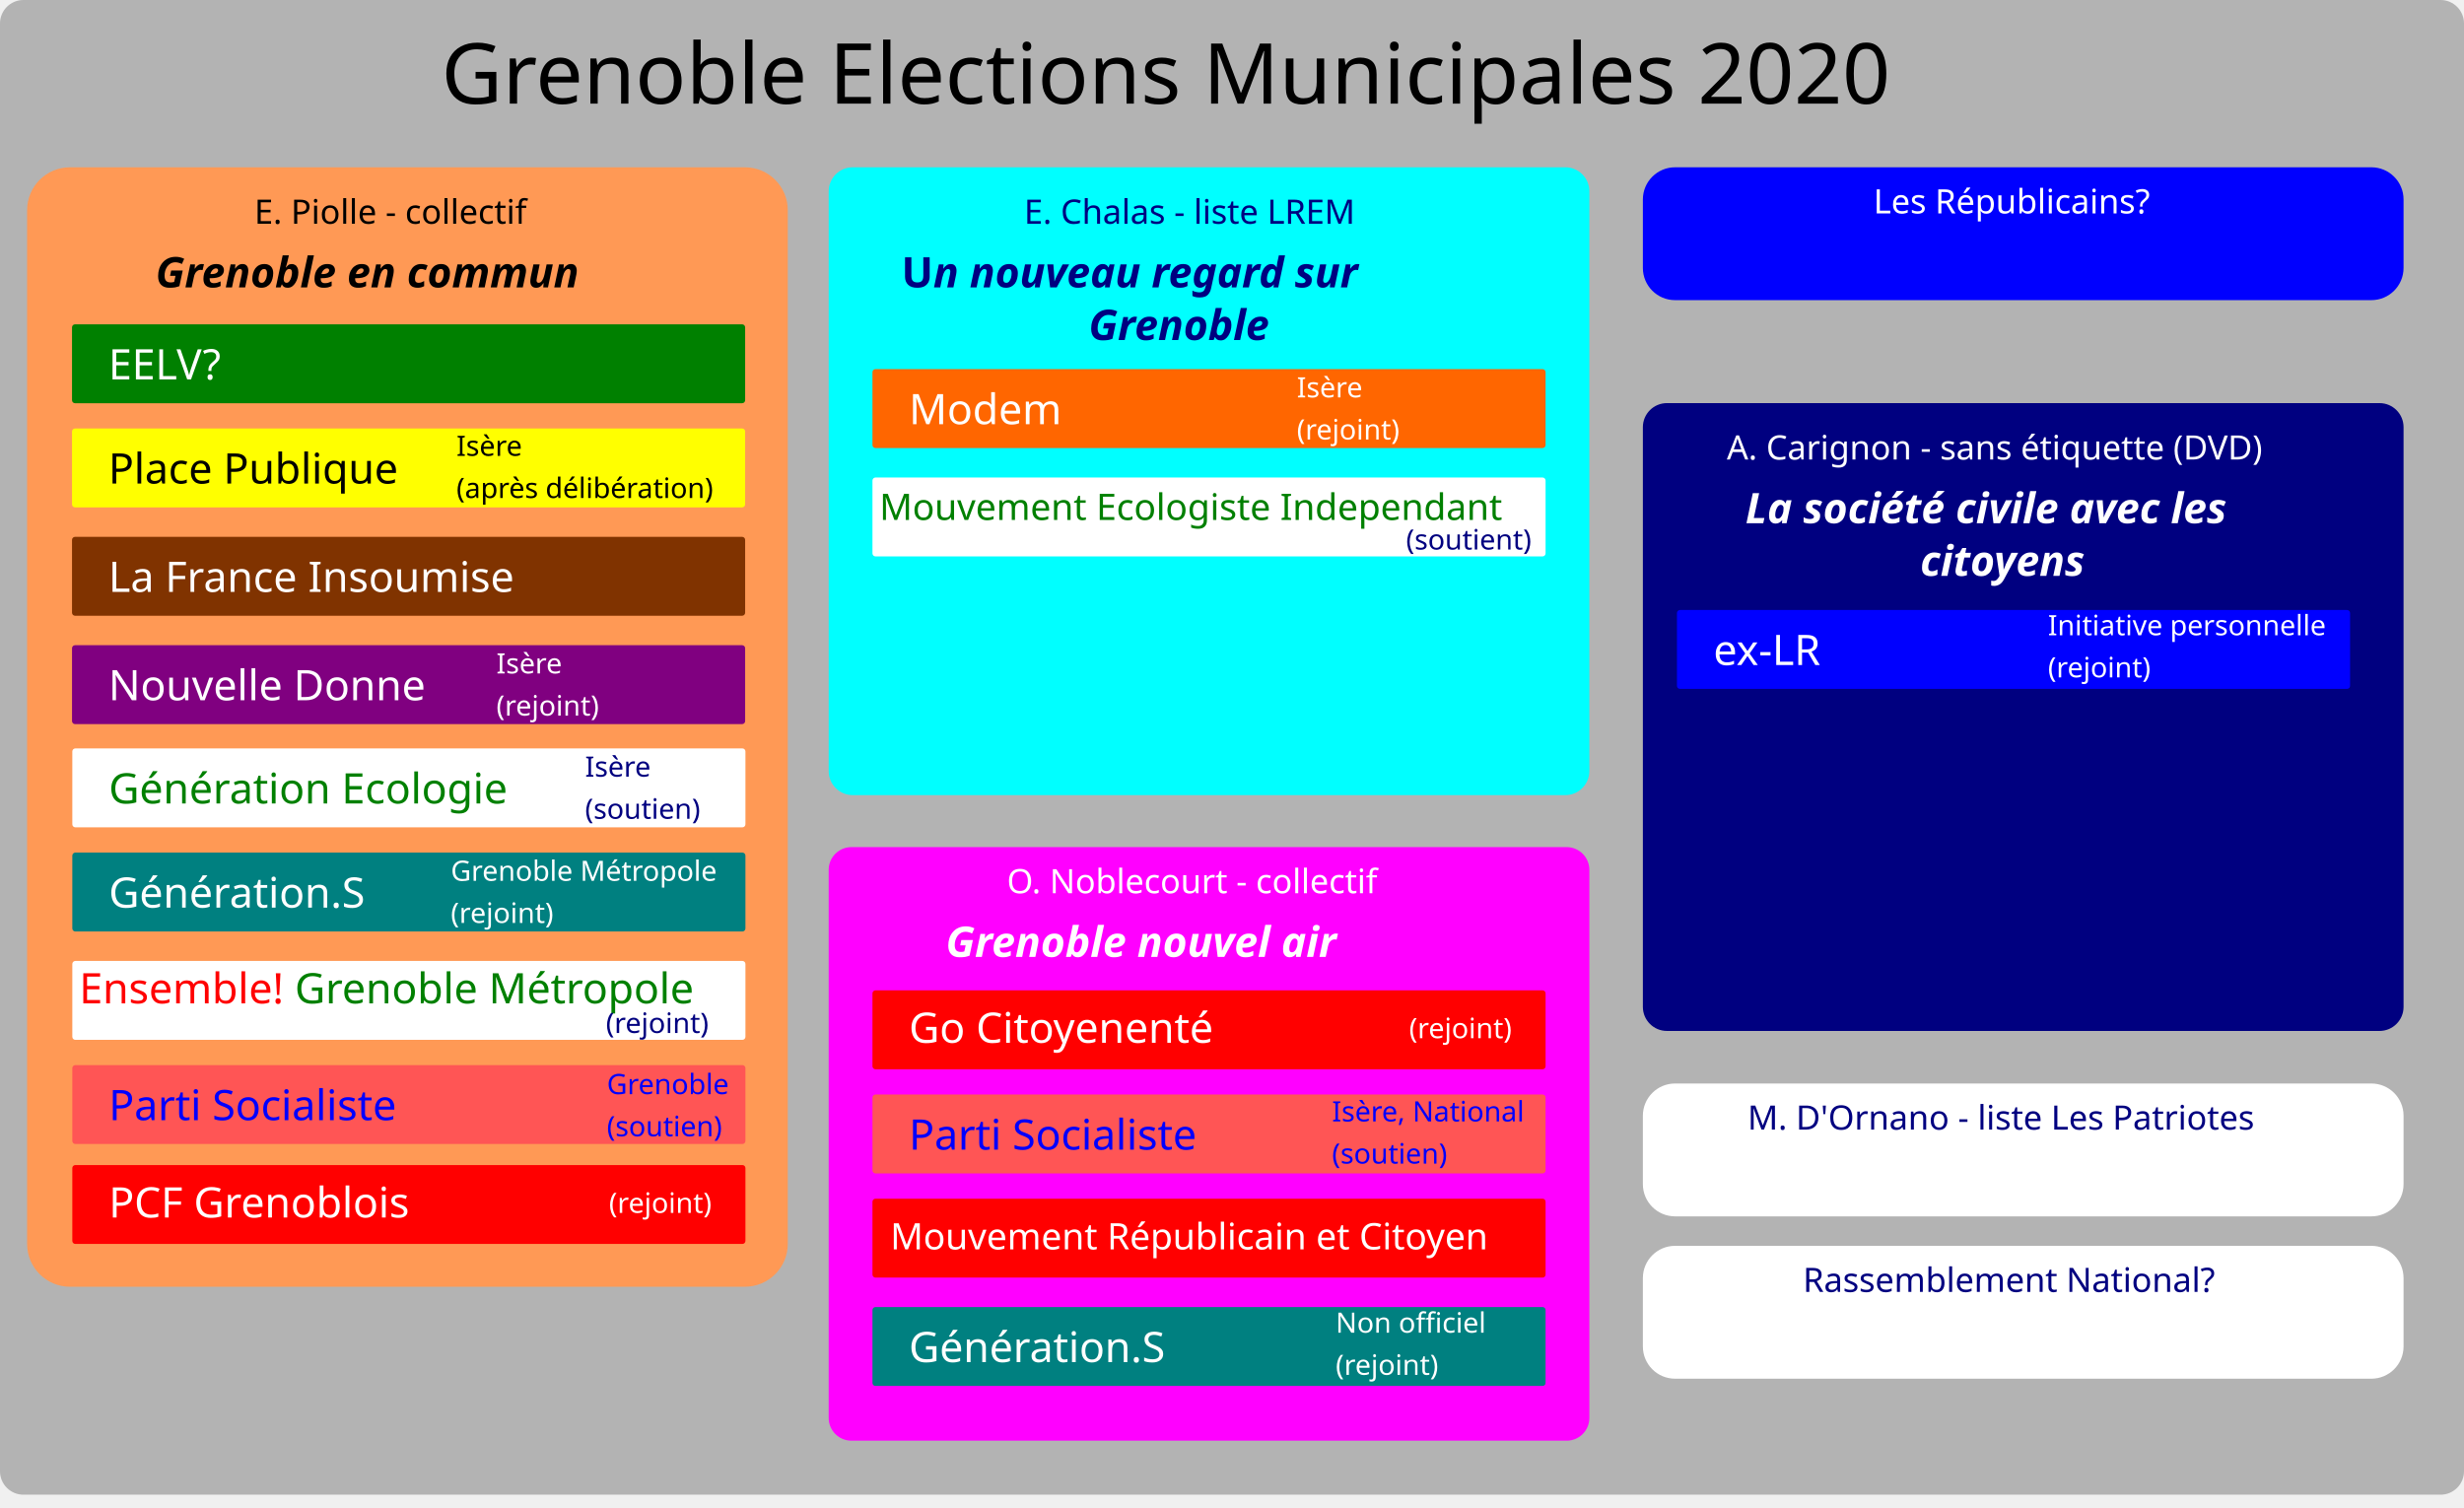
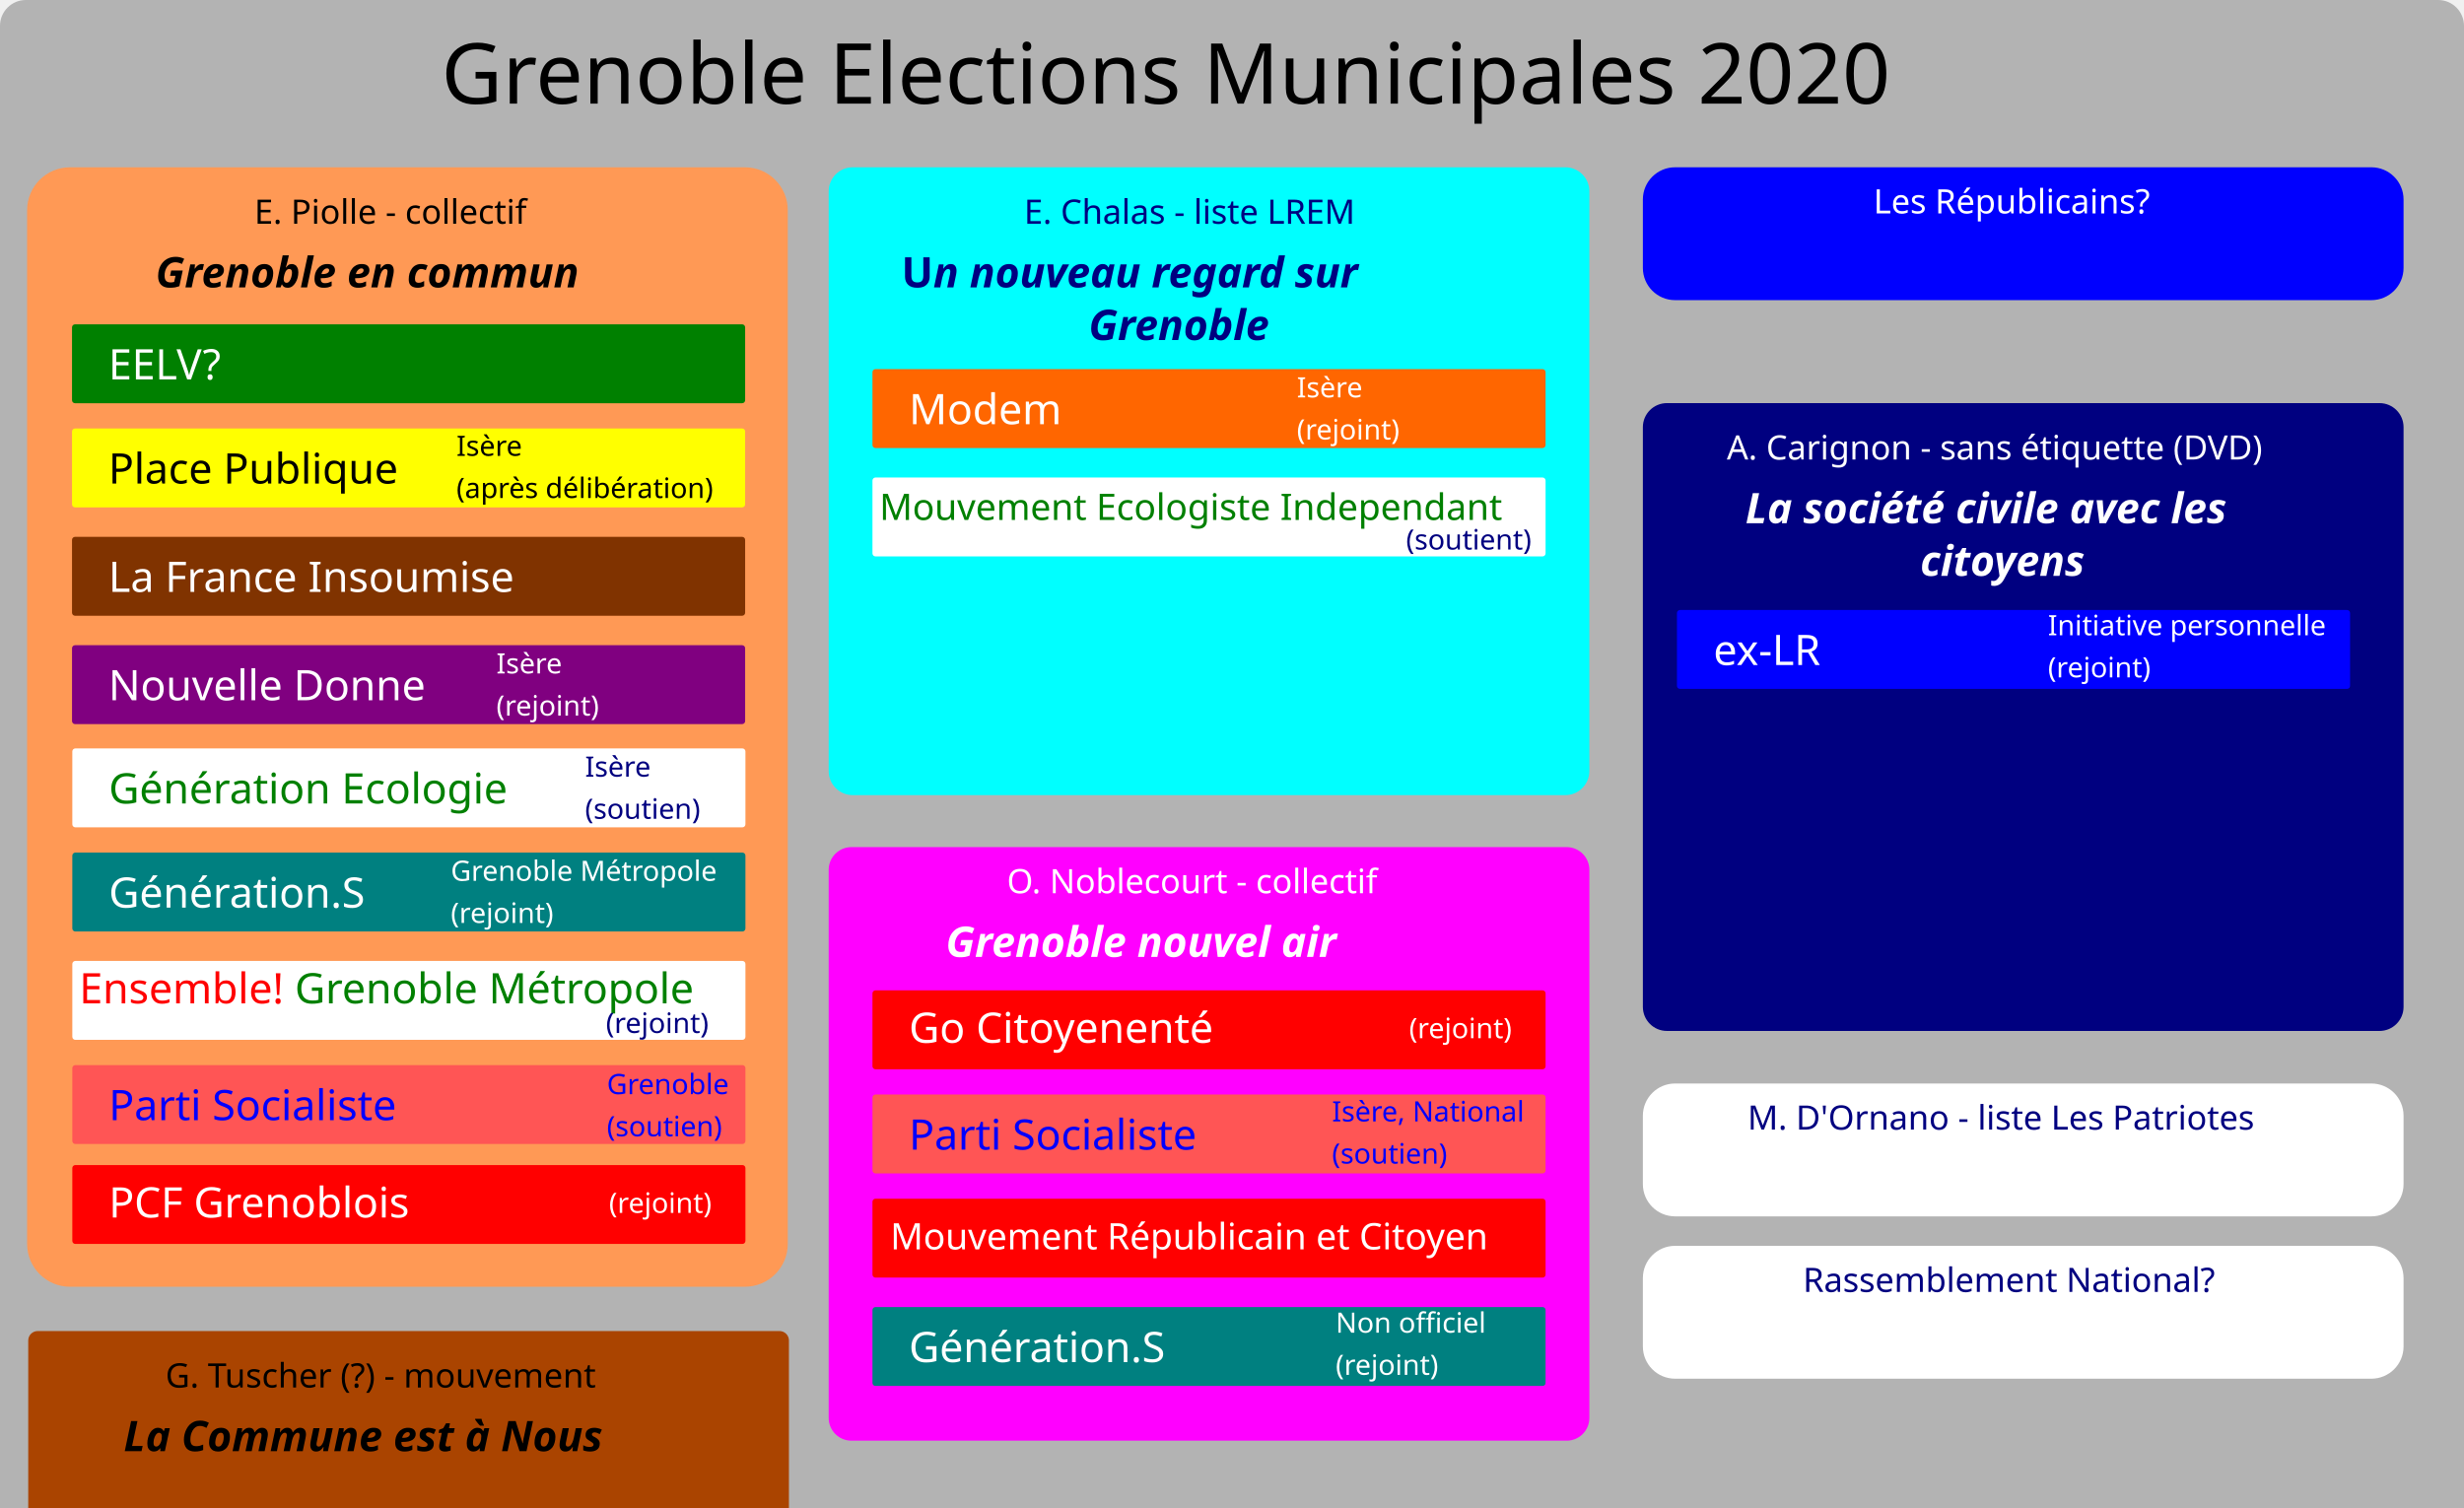
<svg xmlns="http://www.w3.org/2000/svg" width="309.641mm" height="189.4mm" viewBox="0 0 309.641 189.4" version="1.1" id="svg8">
  <defs id="defs2">
    <marker style="overflow:visible;" id="Arrow2Lend" refX="0.0" refY="0.0" orient="auto">
      <path transform="scale(1.1) rotate(180) translate(1,0)" d="M 8.719,4.034 L -2.207,0.016 L 8.719,-4.002 C 6.973,-1.63 6.983,1.616 8.719,4.034 z " style="fill-rule:evenodd;stroke-width:0.625;stroke-linejoin:round;stroke:#000000;stroke-opacity:1;fill:#000000;fill-opacity:1" id="path1338" />
    </marker>
    <marker style="overflow:visible" id="Arrow2Lstart" refX="0.0" refY="0.0" orient="auto">
      <path transform="scale(1.1) translate(1,0)" d="M 8.719,4.034 L -2.207,0.016 L 8.719,-4.002 C 6.973,-1.63 6.983,1.616 8.719,4.034 z " style="fill-rule:evenodd;stroke-width:0.625;stroke-linejoin:round;stroke:#000000;stroke-opacity:1;fill:#000000;fill-opacity:1" id="path1335" />
    </marker>
  </defs>
  <g transform="translate(-3.993841,-8.021178)" id="layer1">
-     <rect ry="2.944" y="8.021" x="3.994" height="187.828" width="309.641" id="rect1052" style="fill:#b3b3b3;stroke-width:0.261" />
+     <rect ry="3.248" y="8.021" x="3.994" height="207.213" width="309.641" id="rect1052" style="fill:#b3b3b3;stroke-width:0.274" />
    <text xml:space="preserve" style="font-style:normal;font-weight:normal;font-size:10.583px;line-height:1.25;font-family:sans-serif;fill:#000000;fill-opacity:1;stroke:none;stroke-width:0.265" x="59.446" y="21.039" id="text12">
      <tspan id="tspan10" x="59.446" y="21.039" style="stroke-width:0.265">Grenoble Elections Municipales 2020</tspan>
    </text>
    <rect style="fill:#ff9955;fill-rule:evenodd;stroke-width:0.239" id="rect14" width="95.592" height="140.675" x="7.399" y="29.043" ry="5.389" />
    <text xml:space="preserve" style="font-style:normal;font-weight:normal;font-size:5.292px;line-height:1.25;font-family:sans-serif;fill:#000000;fill-opacity:1;stroke:none;stroke-width:0.265" x="23.552" y="44.137" id="text18">
      <tspan id="tspan16" x="23.552" y="44.137" style="font-style:italic;font-variant:normal;font-weight:bold;font-stretch:normal;font-family:sans-serif;-inkscape-font-specification:'sans-serif Bold Italic';stroke-width:0.265">Grenoble en commun</tspan>
    </text>
    <text xml:space="preserve" style="font-style:normal;font-weight:normal;font-size:4.233px;line-height:1.25;font-family:sans-serif;fill:#000000;fill-opacity:1;stroke:none;stroke-width:0.265" x="35.961" y="36.133" id="text22">
      <tspan id="tspan20" x="35.961" y="36.133" style="stroke-width:0.265">E. Piolle - collectif</tspan>
    </text>
    <rect ry="3.022" y="29.043" x="108.131" height="78.897" width="95.592" id="rect14-2" style="fill:#00ffff;fill-rule:evenodd;stroke-width:0.179" />
    <text id="text18-9" y="44.137" x="155.584" style="font-style:normal;font-weight:normal;font-size:5.292px;line-height:1.25;font-family:sans-serif;text-align:center;text-anchor:middle;fill:#000080;fill-opacity:1;stroke:none;stroke-width:0.265" xml:space="preserve">
      <tspan style="font-style:normal;font-variant:normal;font-weight:bold;font-stretch:normal;font-family:sans-serif;-inkscape-font-specification:'sans-serif Bold';text-align:center;text-anchor:middle;fill:#000080;stroke-width:0.265" y="44.137" x="155.584" id="tspan16-8">U<tspan style="font-style:italic;font-variant:normal;font-weight:bold;font-stretch:normal;font-family:sans-serif;-inkscape-font-specification:'sans-serif Bold Italic';fill:#000080" id="tspan53">n nouveau regard sur</tspan>
      </tspan>
      <tspan style="font-style:italic;font-variant:normal;font-weight:bold;font-stretch:normal;font-family:sans-serif;-inkscape-font-specification:'sans-serif Bold Italic';text-align:center;text-anchor:middle;fill:#000080;stroke-width:0.265" y="50.751" x="155.584" id="tspan51">Grenoble</tspan>
    </text>
    <text id="text22-2" y="36.133" x="132.687" style="font-style:normal;font-weight:normal;font-size:4.233px;line-height:1.25;font-family:sans-serif;fill:#000080;fill-opacity:1;stroke:none;stroke-width:0.265" xml:space="preserve">
      <tspan style="fill:#000080;stroke-width:0.265" y="36.133" x="132.687" id="tspan20-0">E. Chalas - liste LREM</tspan>
    </text>
    <rect style="fill:#000080;fill-rule:evenodd;stroke-width:0.179" id="rect14-2-5" width="95.592" height="78.897" x="210.447" y="58.677" ry="3.022" />
    <text xml:space="preserve" style="font-style:normal;font-weight:normal;font-size:5.292px;line-height:1.25;font-family:sans-serif;text-align:center;text-anchor:middle;fill:#ffffff;fill-opacity:1;stroke:none;stroke-width:0.265" x="259.071" y="73.77" id="text18-9-8">
      <tspan id="tspan51-5" x="259.071" y="73.77" style="font-style:italic;font-variant:normal;font-weight:bold;font-stretch:normal;font-family:sans-serif;-inkscape-font-specification:'sans-serif Bold Italic';text-align:center;text-anchor:middle;fill:#ffffff;stroke-width:0.265">La société civile avec les </tspan>
      <tspan id="tspan93" x="259.071" y="80.385" style="font-style:italic;font-variant:normal;font-weight:bold;font-stretch:normal;font-family:sans-serif;-inkscape-font-specification:'sans-serif Bold Italic';text-align:center;text-anchor:middle;fill:#ffffff;stroke-width:0.265">citoyens</tspan>
    </text>
    <text xml:space="preserve" style="font-style:normal;font-weight:normal;font-size:4.233px;line-height:1.25;font-family:sans-serif;fill:#ffffff;fill-opacity:1;stroke:none;stroke-width:0.265" x="220.991" y="65.766" id="text22-2-1">
      <tspan id="tspan20-0-3" x="220.991" y="65.766" style="fill:#ffffff;stroke-width:0.265">A. Carignon - sans étiquette (DVD)</tspan>
    </text>
    <rect style="fill:#ff00ff;fill-rule:evenodd;stroke-width:0.174" id="rect14-2-2" width="95.592" height="74.589" x="108.131" y="114.473" ry="2.857" />
    <text xml:space="preserve" style="font-style:normal;font-weight:normal;font-size:5.292px;line-height:1.25;font-family:sans-serif;text-align:center;text-anchor:middle;fill:#ffffff;fill-opacity:1;stroke:none;stroke-width:0.265" x="155.65" y="128.27" id="text18-9-1">
      <tspan id="tspan51-1" x="155.65" y="128.27" style="font-style:italic;font-variant:normal;font-weight:bold;font-stretch:normal;font-family:sans-serif;-inkscape-font-specification:'sans-serif Bold Italic';text-align:center;text-anchor:middle;fill:#ffffff;stroke-width:0.265">Grenoble nouvel air<tspan style="font-style:normal;font-variant:normal;font-weight:bold;font-stretch:normal;font-family:sans-serif;-inkscape-font-specification:'sans-serif Bold';text-align:center;text-anchor:middle;fill:#ffffff;stroke-width:0.265" id="tspan128" />
      </tspan>
    </text>
    <text xml:space="preserve" style="font-style:normal;font-weight:normal;font-size:4.233px;line-height:1.25;font-family:sans-serif;fill:#ffffff;fill-opacity:1;stroke:none;stroke-width:0.265" x="130.525" y="120.266" id="text22-2-8">
      <tspan id="tspan20-0-7" x="130.525" y="120.266" style="fill:#ffffff;stroke-width:0.265">O. Noblecourt - collectif</tspan>
    </text>
    <rect ry="0.38" y="48.777" x="13.044" height="9.914" width="84.589" id="rect14-3" style="fill:#008000;fill-rule:evenodd;stroke-width:0.06" />
    <text xml:space="preserve" style="font-style:normal;font-weight:normal;font-size:5.292px;line-height:1.25;font-family:sans-serif;fill:#000000;fill-opacity:1;stroke:none;stroke-width:0.265" x="17.616" y="55.696" id="text125">
      <tspan id="tspan123" x="17.616" y="55.696" style="fill:#ffffff;stroke-width:0.265">EELV?</tspan>
    </text>
    <rect style="fill:#ffff00;fill-rule:evenodd;stroke-width:0.06" id="rect14-3-9" width="84.589" height="9.914" x="13.044" y="61.866" ry="0.38" />
    <text id="text125-1" y="68.785" x="17.616" style="font-style:normal;font-weight:normal;font-size:5.292px;line-height:1.25;font-family:sans-serif;fill:#000000;fill-opacity:1;stroke:none;stroke-width:0.265" xml:space="preserve">
      <tspan style="fill:#000000;stroke-width:0.265" y="68.785" x="17.616" id="tspan123-7">Place Publique</tspan>
    </text>
    <text xml:space="preserve" style="font-size:4.233px;line-height:1.25;font-family:sans-serif;stroke-width:0.265" x="61.357" y="65.307" id="text150">
      <tspan id="tspan148" x="61.357" y="65.307" style="font-size:3.528px;stroke-width:0.265">Isère</tspan>
      <tspan x="61.357" y="70.598" style="font-size:3.528px;stroke-width:0.265" id="tspan152">(après délibération)</tspan>
    </text>
    <rect ry="0.38" y="75.483" x="13.044" height="9.914" width="84.589" id="rect14-3-9-0" style="fill:#803300;fill-rule:evenodd;stroke-width:0.06" />
    <text xml:space="preserve" style="font-style:normal;font-weight:normal;font-size:5.292px;line-height:1.25;font-family:sans-serif;fill:#ffffff;fill-opacity:1;stroke:none;stroke-width:0.265" x="17.616" y="82.403" id="text125-1-9">
      <tspan id="tspan123-7-5" x="17.616" y="82.403" style="fill:#ffffff;stroke-width:0.265">La France Insoumise</tspan>
    </text>
    <rect style="fill:#800080;fill-rule:evenodd;stroke-width:0.06" id="rect14-3-9-0-0" width="84.589" height="9.914" x="13.044" y="89.101" ry="0.38" />
    <text id="text125-1-9-3" y="96.02" x="17.616" style="font-style:normal;font-weight:normal;font-size:5.292px;line-height:1.25;font-family:sans-serif;fill:#ffffff;fill-opacity:1;stroke:none;stroke-width:0.265" xml:space="preserve">
      <tspan style="fill:#ffffff;stroke-width:0.265" y="96.02" x="17.616" id="tspan123-7-5-9">Nouvelle Donne</tspan>
    </text>
    <text id="text150-3" y="92.65" x="66.366" style="font-size:4.233px;line-height:1.25;font-family:sans-serif;fill:#ffffff;stroke-width:0.265" xml:space="preserve">
      <tspan style="font-size:3.528px;fill:#ffffff;stroke-width:0.265" y="92.65" x="66.366" id="tspan148-7">Isère</tspan>
      <tspan id="tspan152-8" style="font-size:3.528px;fill:#ffffff;stroke-width:0.265" y="97.942" x="66.366">(rejoint)</tspan>
    </text>
    <rect ry="0.38" y="102.071" x="13.081" height="9.914" width="84.589" id="rect14-3-9-0-0-4" style="fill:#ffffff;fill-rule:evenodd;stroke-width:0.06" />
    <text xml:space="preserve" style="font-style:normal;font-weight:normal;font-size:5.292px;line-height:1.25;font-family:sans-serif;fill:#008000;fill-opacity:1;stroke:none;stroke-width:0.265" x="17.653" y="108.99" id="text125-1-9-3-9">
      <tspan id="tspan123-7-5-9-1" x="17.653" y="108.99" style="fill:#008000;stroke-width:0.265">Génération Ecologie</tspan>
    </text>
    <text xml:space="preserve" style="font-size:4.233px;line-height:1.25;font-family:sans-serif;fill:#000080;stroke-width:0.265" x="77.515" y="105.62" id="text150-3-7">
      <tspan id="tspan148-7-5" x="77.515" y="105.62" style="font-size:3.528px;fill:#000080;stroke-width:0.265">Isère</tspan>
      <tspan x="77.515" y="110.911" style="font-size:3.528px;fill:#000080;stroke-width:0.265" id="tspan152-8-5">(soutien)</tspan>
    </text>
    <rect ry="0.38" y="54.409" x="113.632" height="9.914" width="84.589" id="rect14-3-9-0-0-45" style="fill:#ff6600;fill-rule:evenodd;stroke-width:0.06" />
    <text xml:space="preserve" style="font-style:normal;font-weight:normal;font-size:5.292px;line-height:1.25;font-family:sans-serif;fill:#ffffff;fill-opacity:1;stroke:none;stroke-width:0.265" x="118.21" y="61.328" id="text125-1-9-3-8">
      <tspan id="tspan123-7-5-9-6" x="118.21" y="61.328" style="fill:#ffffff;stroke-width:0.265">Modem</tspan>
    </text>
    <text xml:space="preserve" style="font-size:4.233px;line-height:1.25;font-family:sans-serif;fill:#ffffff;stroke-width:0.265" x="166.96" y="57.958" id="text150-3-2">
      <tspan id="tspan148-7-51" x="166.96" y="57.958" style="font-size:3.528px;fill:#ffffff;stroke-width:0.265">Isère</tspan>
      <tspan x="166.96" y="63.25" style="font-size:3.528px;fill:#ffffff;stroke-width:0.265" id="tspan152-8-3">(rejoint)</tspan>
    </text>
    <rect style="fill:#ff0000;fill-rule:evenodd;stroke-width:0.06" id="rect14-3-9-0-0-45-9" width="84.589" height="9.914" x="113.632" y="132.474" ry="0.38" />
    <text id="text125-1-9-3-8-3" y="139.064" x="118.21" style="font-style:normal;font-weight:normal;font-size:5.292px;line-height:1.25;font-family:sans-serif;fill:#ffffff;fill-opacity:1;stroke:none;stroke-width:0.265" xml:space="preserve">
      <tspan style="fill:#ffffff;stroke-width:0.265" y="139.064" x="118.21" id="tspan123-7-5-9-6-4">Go Citoyenenté</tspan>
    </text>
    <text id="text150-3-2-1" y="138.484" x="181.07" style="font-size:4.233px;line-height:1.25;font-family:sans-serif;fill:#ffffff;stroke-width:0.265" xml:space="preserve">
      <tspan id="tspan152-8-3-5" style="font-size:3.528px;fill:#ffffff;stroke-width:0.265" y="138.484" x="181.07">(rejoint)</tspan>
    </text>
    <rect ry="4.045" y="144.178" x="210.447" height="16.695" width="95.592" id="rect14-2-2-5" style="fill:#ffffff;fill-rule:evenodd;stroke-width:0.082" />
    <text id="text22-2-8-0" y="149.97" x="223.604" style="font-style:normal;font-weight:normal;font-size:4.233px;line-height:1.25;font-family:sans-serif;fill:#000080;fill-opacity:1;stroke:none;stroke-width:0.265" xml:space="preserve">
      <tspan style="fill:#000080;stroke-width:0.265" y="149.97" x="223.604" id="tspan20-0-7-6">M. D'Ornano - liste Les Patriotes</tspan>
    </text>
    <rect ry="0.38" y="115.16" x="13.081" height="9.914" width="84.589" id="rect14-3-9-0-0-7" style="fill:#008080;fill-rule:evenodd;stroke-width:0.06" />
    <text xml:space="preserve" style="font-style:normal;font-weight:normal;font-size:5.292px;line-height:1.25;font-family:sans-serif;fill:#ffffff;fill-opacity:1;stroke:none;stroke-width:0.265" x="17.653" y="122.079" id="text125-1-9-3-7">
      <tspan id="tspan123-7-5-9-9" x="17.653" y="122.079" style="fill:#ffffff;stroke-width:0.265">Génération.S</tspan>
    </text>
    <text xml:space="preserve" style="font-size:4.233px;line-height:1.25;font-family:sans-serif;fill:#ffffff;stroke-width:0.265" x="60.639" y="118.708" id="text150-3-5">
      <tspan id="tspan148-7-3" x="60.639" y="118.708" style="font-size:3.528px;fill:#ffffff;stroke-width:0.265">Grenoble Métropole</tspan>
      <tspan x="60.639" y="124" style="font-size:3.528px;fill:#ffffff;stroke-width:0.265" id="tspan152-8-33">(rejoint)</tspan>
    </text>
    <rect style="fill:#ffffff;fill-rule:evenodd;stroke-width:0.06" id="rect14-3-9-0-0-4-3" width="84.589" height="9.914" x="13.081" y="128.777" ry="0.38" />
    <text id="text125-1-9-3-9-5" y="134.109" x="13.948" style="font-style:normal;font-weight:normal;font-size:5.292px;line-height:1.25;font-family:sans-serif;fill:#ff0000;fill-opacity:1;stroke:none;stroke-width:0.265" xml:space="preserve">
      <tspan style="fill:#ff0000;stroke-width:0.265" y="134.109" x="13.948" id="tspan123-7-5-9-1-0">Ensemble! <tspan id="tspan1154" style="fill:#008000">Grenoble Métropole</tspan>
      </tspan>
    </text>
    <text id="text150-3-7-2" y="137.827" x="80.135" style="font-size:4.233px;line-height:1.25;font-family:sans-serif;fill:#000080;stroke-width:0.265" xml:space="preserve">
      <tspan id="tspan152-8-5-2" style="font-size:3.528px;fill:#000080;stroke-width:0.265" y="137.827" x="80.135">(rejoint)</tspan>
    </text>
    <rect style="fill:#0000ff;fill-rule:evenodd;stroke-width:0.082" id="rect14-2-2-5-8" width="95.592" height="16.695" x="210.447" y="29.043" ry="4.045" />
    <text xml:space="preserve" style="font-style:normal;font-weight:normal;font-size:4.233px;line-height:1.25;font-family:sans-serif;fill:#ffffff;fill-opacity:1;stroke:none;stroke-width:0.265" x="239.431" y="34.836" id="text22-2-8-0-4">
      <tspan id="tspan20-0-7-6-5" x="239.431" y="34.836" style="fill:#ffffff;stroke-width:0.265">Les Républicains?</tspan>
    </text>
    <rect style="fill:#ffffff;fill-rule:evenodd;stroke-width:0.082" id="rect14-2-2-5-6" width="95.592" height="16.695" x="210.447" y="164.577" ry="4.045" />
    <text xml:space="preserve" style="font-style:normal;font-weight:normal;font-size:4.233px;line-height:1.25;font-family:sans-serif;fill:#000080;fill-opacity:1;stroke:none;stroke-width:0.265" x="230.568" y="170.369" id="text22-2-8-0-0">
      <tspan id="tspan20-0-7-6-3" x="230.568" y="170.369" style="fill:#000080;stroke-width:0.265">Rassemblement National?</tspan>
    </text>
    <rect ry="0.38" y="145.563" x="113.632" height="9.914" width="84.589" id="rect14-3-9-0-0-45-9-9" style="fill:#ff5555;fill-rule:evenodd;stroke-width:0.06;fill-opacity:1" />
    <text xml:space="preserve" style="font-style:normal;font-weight:normal;font-size:5.292px;line-height:1.25;font-family:sans-serif;fill:#0000ff;fill-opacity:1;stroke:none;stroke-width:0.265" x="118.21" y="152.49" id="text125-1-9-3-8-3-0">
      <tspan id="tspan123-7-5-9-6-4-7" x="118.21" y="152.49" style="fill:#0000ff;stroke-width:0.265">Parti Socialiste</tspan>
    </text>
    <text xml:space="preserve" style="font-size:4.233px;line-height:1.25;font-family:sans-serif;fill:#0000ff;stroke-width:0.265" x="171.377" y="148.948" id="text150-3-2-1-1">
      <tspan x="171.377" y="148.948" style="font-size:3.528px;fill:#0000ff;stroke-width:0.265" id="tspan152-8-3-5-6">Isère, National</tspan>
      <tspan id="tspan1267" x="171.377" y="154.24" style="font-size:3.528px;fill:#0000ff;stroke-width:0.265">(soutien)</tspan>
    </text>
    <rect style="fill:#ff5555;fill-rule:evenodd;stroke-width:0.06" id="rect14-3-9-0-0-45-9-9-2" width="84.589" height="9.914" x="13.081" y="141.866" ry="0.38" />
    <text id="text125-1-9-3-8-3-0-8" y="148.785" x="17.659" style="font-style:normal;font-weight:normal;font-size:5.292px;line-height:1.25;font-family:sans-serif;fill:#0000ff;fill-opacity:1;stroke:none;stroke-width:0.265" xml:space="preserve">
      <tspan style="fill:#0000ff;stroke-width:0.265" y="148.785" x="17.659" id="tspan123-7-5-9-6-4-7-2">Parti Socialiste</tspan>
    </text>
    <text id="text150-3-2-1-1-4" y="145.518" x="80.257" style="font-size:4.233px;line-height:1.25;font-family:sans-serif;fill:#0000ff;stroke-width:0.265" xml:space="preserve">
      <tspan id="tspan152-8-3-5-6-8" style="font-size:3.528px;fill:#0000ff;stroke-width:0.265" y="145.518" x="80.257">Grenoble</tspan>
      <tspan style="font-size:3.528px;fill:#0000ff;stroke-width:0.265" y="150.81" x="80.257" id="tspan1267-3">(soutien)</tspan>
    </text>
    <rect ry="0.38" y="158.652" x="113.632" height="9.914" width="84.589" id="rect14-3-9-0-0-45-9-3" style="fill:#ff0000;fill-rule:evenodd;stroke-width:0.06" />
    <text xml:space="preserve" style="font-style:normal;font-weight:normal;font-size:4.586px;line-height:1.25;font-family:sans-serif;fill:#ffffff;fill-opacity:1;stroke:none;stroke-width:0.265" x="115.862" y="165.024" id="text125-1-9-3-8-3-9">
      <tspan id="tspan123-7-5-9-6-4-9" x="115.862" y="165.024" style="fill:#ffffff;stroke-width:0.265">Mouvement Républicain et Citoyen</tspan>
    </text>
    <rect style="fill:#008080;fill-rule:evenodd;stroke-width:0.06" id="rect14-3-9-0-0-7-6" width="84.589" height="9.914" x="113.632" y="172.269" ry="0.38" />
    <text id="text125-1-9-3-7-5" y="179.189" x="118.204" style="font-style:normal;font-weight:normal;font-size:5.292px;line-height:1.25;font-family:sans-serif;fill:#ffffff;fill-opacity:1;stroke:none;stroke-width:0.265" xml:space="preserve">
      <tspan style="fill:#ffffff;stroke-width:0.265" y="179.189" x="118.204" id="tspan123-7-5-9-9-9">Génération.S</tspan>
    </text>
    <text id="text150-3-5-5" y="175.495" x="171.838" style="font-size:4.233px;line-height:1.25;font-family:sans-serif;fill:#ffffff;stroke-width:0.265" xml:space="preserve">
      <tspan style="font-size:3.528px;fill:#ffffff;stroke-width:0.265" y="175.495" x="171.838" id="tspan148-7-3-4">Non officiel</tspan>
      <tspan id="tspan152-8-33-9" style="font-size:3.528px;fill:#ffffff;stroke-width:0.265" y="180.787" x="171.838">(rejoint)</tspan>
    </text>
    <rect ry="0.38" y="154.425" x="13.081" height="9.914" width="84.589" id="rect14-3-9-0-0-45-9-37" style="fill:#ff0000;fill-rule:evenodd;stroke-width:0.06" />
    <text xml:space="preserve" style="font-style:normal;font-weight:normal;font-size:5.292px;line-height:1.25;font-family:sans-serif;fill:#ffffff;fill-opacity:1;stroke:none;stroke-width:0.265" x="17.659" y="161.015" id="text125-1-9-3-8-3-90">
      <tspan id="tspan123-7-5-9-6-4-2" x="17.659" y="161.015" style="fill:#ffffff;stroke-width:0.265">PCF Grenoblois</tspan>
    </text>
    <text xml:space="preserve" style="font-size:4.233px;line-height:1.25;font-family:sans-serif;fill:#ffffff;stroke-width:0.265" x="80.519" y="160.435" id="text150-3-2-1-3">
      <tspan x="80.519" y="160.435" style="font-size:3.528px;fill:#ffffff;stroke-width:0.265" id="tspan152-8-3-5-9">(rejoint)</tspan>
    </text>
    <rect style="fill:#0000ff;fill-rule:evenodd;stroke-width:0.06" id="rect14-3-9-0-0-45-97" width="84.589" height="9.914" x="214.73" y="84.675" ry="0.38" />
    <text id="text125-1-9-3-8-0" y="91.595" x="219.308" style="font-style:normal;font-weight:normal;font-size:5.292px;line-height:1.25;font-family:sans-serif;fill:#ffffff;fill-opacity:1;stroke:none;stroke-width:0.265" xml:space="preserve">
      <tspan style="fill:#ffffff;stroke-width:0.265" y="91.595" x="219.308" id="tspan123-7-5-9-6-3">ex-LR</tspan>
    </text>
    <text id="text150-3-2-9" y="87.851" x="261.351" style="font-size:4.233px;line-height:1.25;font-family:sans-serif;fill:#ffffff;stroke-width:0.265" xml:space="preserve">
      <tspan style="font-size:3.528px;fill:#ffffff;stroke-width:0.265" y="87.851" x="261.351" id="tspan148-7-51-8">Initiative personnelle</tspan>
      <tspan id="tspan152-8-3-6" style="font-size:3.528px;fill:#ffffff;stroke-width:0.265" y="93.143" x="261.351">(rejoint)</tspan>
    </text>
    <rect ry="0.38" y="68.027" x="113.632" height="9.914" width="84.589" id="rect14-3-9-0-0-4-3-3" style="fill:#ffffff;fill-rule:evenodd;stroke-width:0.06" />
    <text xml:space="preserve" style="font-style:normal;font-weight:normal;font-size:4.586px;line-height:1.25;font-family:sans-serif;fill:#ff0000;fill-opacity:1;stroke:none;stroke-width:0.265" x="114.5" y="73.359" id="text125-1-9-3-9-5-6">
      <tspan id="tspan123-7-5-9-1-0-5" x="114.5" y="73.359" style="fill:#008000;stroke-width:0.265">Mouvement Ecologiste Independant</tspan>
    </text>
    <text xml:space="preserve" style="font-size:4.233px;line-height:1.25;font-family:sans-serif;fill:#000080;stroke-width:0.265" x="180.686" y="77.077" id="text150-3-7-2-8">
      <tspan x="180.686" y="77.077" style="font-size:3.528px;fill:#000080;stroke-width:0.265" id="tspan152-8-5-2-1">(soutient)</tspan>
    </text>
+     <rect ry="1.184" y="175.285" x="7.543" height="30.913" width="95.592" id="rect14-38" style="fill:#aa4400;fill-rule:evenodd;stroke-width:0.112" />
+     <text id="text18-4" y="190.378" x="19.533" style="font-style:normal;font-weight:normal;font-size:5.292px;line-height:1.25;font-family:sans-serif;fill:#000000;fill-opacity:1;stroke:none;stroke-width:0.265" xml:space="preserve">
+       <tspan style="font-style:italic;font-variant:normal;font-weight:bold;font-stretch:normal;font-family:sans-serif;-inkscape-font-specification:'sans-serif Bold Italic';stroke-width:0.265" y="190.378" x="19.533" id="tspan16-0">La Commune est à Nous</tspan>
+     </text>
+     <text id="text22-0" y="182.374" x="24.784" style="font-style:normal;font-weight:normal;font-size:4.233px;line-height:1.25;font-family:sans-serif;fill:#000000;fill-opacity:1;stroke:none;stroke-width:0.265" xml:space="preserve">
+       <tspan style="stroke-width:0.265" y="182.374" x="24.784" id="tspan20-9">G. Tuscher (?) - mouvement</tspan>
+     </text>
  </g>
</svg>
